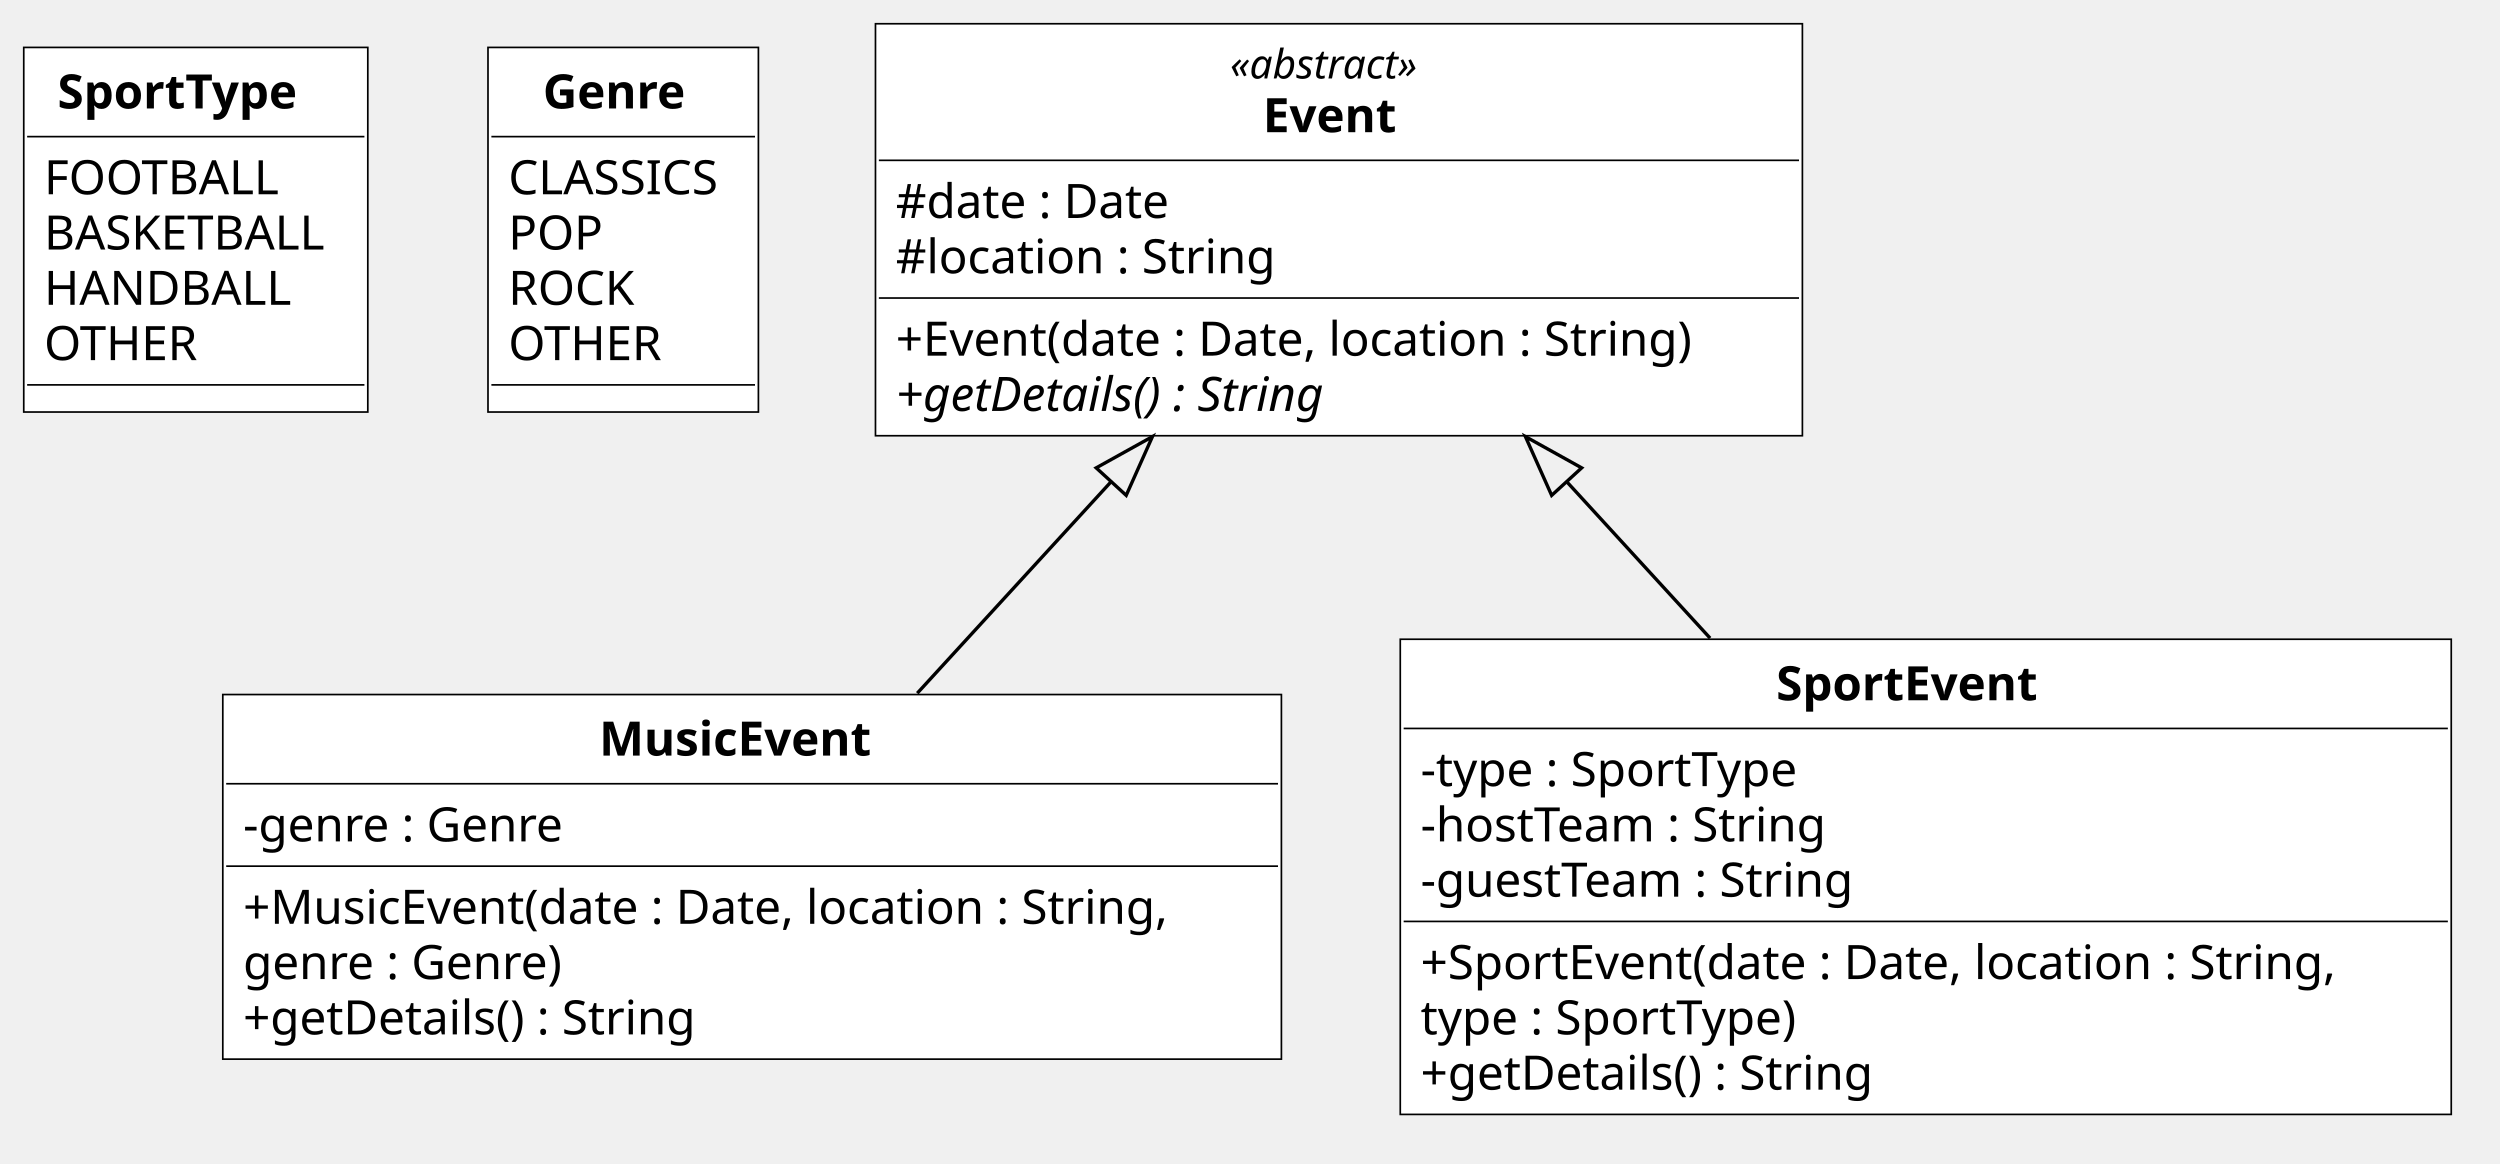
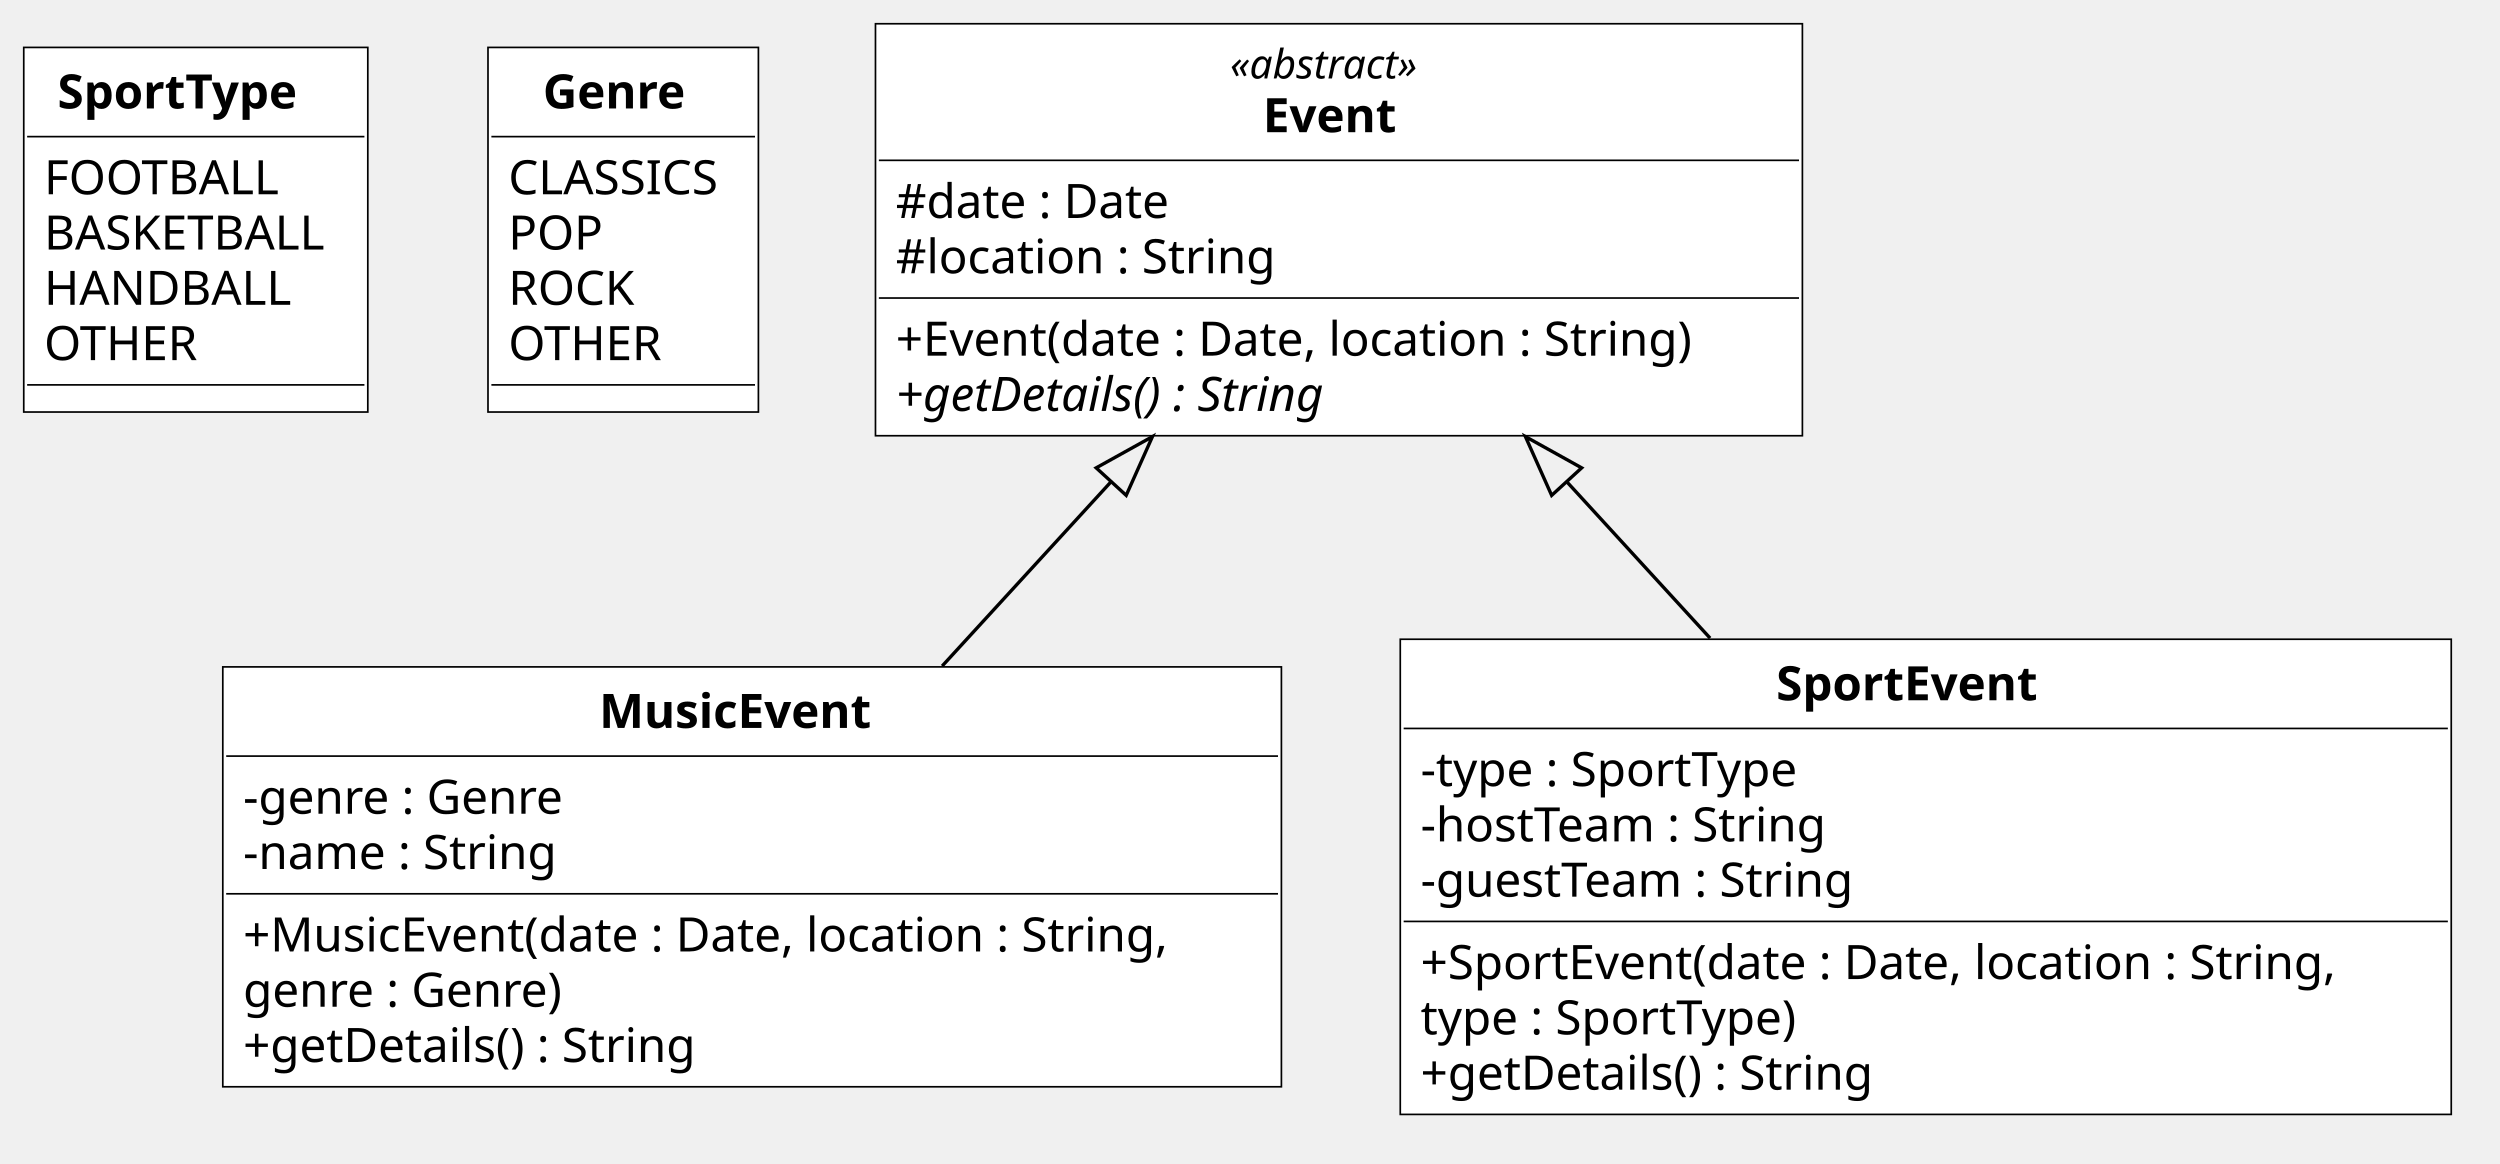
<svg xmlns="http://www.w3.org/2000/svg" contentStyleType="text/css" data-diagram-type="CLASS" height="343px" preserveAspectRatio="none" style="width:737px;height:343px;background:#FFFFFF;" version="1.1" viewBox="0 0 737 343" width="737px" zoomAndPan="magnify">
  <defs />
  <g>
    <g class="entity" data-qualified-name="SportType" data-source-line="13" id="ent0002">
      <rect fill="#FFFFFF" height="107.484" style="stroke:#000000;stroke-width:0.5;" width="101.428" x="7" y="13.98" />
      <text fill="#000000" font-family="sans-serif" font-size="14" font-weight="700" lengthAdjust="spacing" textLength="81.512" x="16.958" y="31.975">SportType</text>
      <line style="stroke:#000000;stroke-width:0.5;" x1="8" x2="107.428" y1="40.277" y2="40.277" />
      <text fill="#000000" font-family="sans-serif" font-size="14" lengthAdjust="spacing" textLength="73.425" x="13" y="57.272">FOOTBALL</text>
      <text fill="#000000" font-family="sans-serif" font-size="14" lengthAdjust="spacing" textLength="89.428" x="13" y="73.569">BASKETBALL</text>
      <text fill="#000000" font-family="sans-serif" font-size="14" lengthAdjust="spacing" textLength="76.139" x="13" y="89.866">HANDBALL</text>
      <text fill="#000000" font-family="sans-serif" font-size="14" lengthAdjust="spacing" textLength="48.672" x="13" y="106.163">OTHER</text>
      <line style="stroke:#000000;stroke-width:0.5;" x1="8" x2="107.428" y1="113.464" y2="113.464" />
    </g>
    <g class="entity" data-qualified-name="Genre" data-source-line="20" id="ent0003">
      <rect fill="#FFFFFF" height="107.484" style="stroke:#000000;stroke-width:0.5;" width="79.717" x="143.86" y="13.98" />
      <text fill="#000000" font-family="sans-serif" font-size="14" font-weight="700" lengthAdjust="spacing" textLength="47.352" x="160.042" y="31.975">Genre</text>
      <line style="stroke:#000000;stroke-width:0.5;" x1="144.86" x2="222.577" y1="40.277" y2="40.277" />
      <text fill="#000000" font-family="sans-serif" font-size="14" lengthAdjust="spacing" textLength="67.717" x="149.86" y="57.272">CLASSICS</text>
      <text fill="#000000" font-family="sans-serif" font-size="14" lengthAdjust="spacing" textLength="27.904" x="149.86" y="73.569">POP</text>
      <text fill="#000000" font-family="sans-serif" font-size="14" lengthAdjust="spacing" textLength="39.703" x="149.86" y="89.866">ROCK</text>
      <text fill="#000000" font-family="sans-serif" font-size="14" lengthAdjust="spacing" textLength="48.672" x="149.86" y="106.163">OTHER</text>
      <line style="stroke:#000000;stroke-width:0.5;" x1="144.86" x2="222.577" y1="113.464" y2="113.464" />
    </g>
    <g class="entity" data-qualified-name="Event" data-source-line="27" id="ent0004">
      <rect fill="#FFFFFF" height="121.453" style="stroke:#000000;stroke-width:0.5;" width="273.256" x="258.09" y="7" />
      <text fill="#000000" font-family="sans-serif" font-size="12" font-style="italic" lengthAdjust="spacing" textLength="64.201" x="362.617" y="23.139">«abstract»</text>
      <text fill="#000000" font-family="sans-serif" font-size="14" font-weight="700" lengthAdjust="spacing" textLength="44.844" x="372.296" y="38.964">Event</text>
      <line style="stroke:#000000;stroke-width:0.5;" x1="259.09" x2="530.346" y1="47.266" y2="47.266" />
      <text fill="#000000" font-family="sans-serif" font-size="14" lengthAdjust="spacing" textLength="90.378" x="264.09" y="64.261">#date : Date</text>
      <text fill="#000000" font-family="sans-serif" font-size="14" lengthAdjust="spacing" textLength="122.678" x="264.09" y="80.558">#location : String</text>
      <line style="stroke:#000000;stroke-width:0.5;" x1="259.09" x2="530.346" y1="87.859" y2="87.859" />
      <text fill="#000000" font-family="sans-serif" font-size="14" lengthAdjust="spacing" textLength="261.256" x="264.09" y="104.855">+Event(date : Date, location : String)</text>
      <text fill="#000000" font-family="sans-serif" font-size="14" font-style="italic" lengthAdjust="spacing" textLength="149.577" x="264.09" y="121.151">+getDetails() : String</text>
    </g>
    <g class="entity" data-qualified-name="MusicEvent" data-source-line="34" id="ent0005">
-       <rect fill="#FFFFFF" height="107.484" style="stroke:#000000;stroke-width:0.5;" width="312.077" x="65.68" y="204.75" />
-       <text fill="#000000" font-family="sans-serif" font-size="14" font-weight="700" lengthAdjust="spacing" textLength="90.173" x="176.632" y="222.745">MusicEvent</text>
-       <line style="stroke:#000000;stroke-width:0.5;" x1="66.68" x2="376.757" y1="231.047" y2="231.047" />
-       <text fill="#000000" font-family="sans-serif" font-size="14" lengthAdjust="spacing" textLength="102.115" x="71.68" y="248.042">-genre : Genre</text>
-       <line style="stroke:#000000;stroke-width:0.5;" x1="66.68" x2="376.757" y1="255.344" y2="255.344" />
-       <text fill="#000000" font-family="sans-serif" font-size="14" lengthAdjust="spacing" textLength="300.077" x="71.68" y="272.339">+MusicEvent(date : Date, location : String,</text>
-       <text fill="#000000" font-family="sans-serif" font-size="14" lengthAdjust="spacing" textLength="102.525" x="71.68" y="288.636">genre : Genre)</text>
-       <text fill="#000000" font-family="sans-serif" font-size="14" lengthAdjust="spacing" textLength="149.577" x="71.68" y="304.933">+getDetails() : String</text>
+       <rect fill="#FFFFFF" height="123.781" style="stroke:#000000;stroke-width:0.5;" width="312.077" x="65.68" y="196.6" />
+       <text fill="#000000" font-family="sans-serif" font-size="14" font-weight="700" lengthAdjust="spacing" textLength="90.173" x="176.632" y="214.595">MusicEvent</text>
+       <line style="stroke:#000000;stroke-width:0.5;" x1="66.68" x2="376.757" y1="222.897" y2="222.897" />
+       <text fill="#000000" font-family="sans-serif" font-size="14" lengthAdjust="spacing" textLength="102.115" x="71.68" y="239.892">-genre : Genre</text>
+       <text fill="#000000" font-family="sans-serif" font-size="14" lengthAdjust="spacing" textLength="100.153" x="71.68" y="256.189">-name : String</text>
+       <line style="stroke:#000000;stroke-width:0.5;" x1="66.68" x2="376.757" y1="263.491" y2="263.491" />
+       <text fill="#000000" font-family="sans-serif" font-size="14" lengthAdjust="spacing" textLength="300.077" x="71.68" y="280.486">+MusicEvent(date : Date, location : String,</text>
+       <text fill="#000000" font-family="sans-serif" font-size="14" lengthAdjust="spacing" textLength="102.525" x="71.68" y="296.783">genre : Genre)</text>
+       <text fill="#000000" font-family="sans-serif" font-size="14" lengthAdjust="spacing" textLength="149.577" x="71.68" y="313.079">+getDetails() : String</text>
    </g>
-     <g class="entity" data-qualified-name="SportEvent" data-source-line="41" id="ent0006">
+     <g class="entity" data-qualified-name="SportEvent" data-source-line="42" id="ent0006">
      <rect fill="#FFFFFF" height="140.078" style="stroke:#000000;stroke-width:0.5;" width="309.828" x="412.8" y="188.45" />
      <text fill="#000000" font-family="sans-serif" font-size="14" font-weight="700" lengthAdjust="spacing" textLength="88.163" x="523.633" y="206.445">SportEvent</text>
      <line style="stroke:#000000;stroke-width:0.5;" x1="413.8" x2="721.628" y1="214.747" y2="214.747" />
      <text fill="#000000" font-family="sans-serif" font-size="14" lengthAdjust="spacing" textLength="121.864" x="418.8" y="231.742">-type : SportType</text>
      <text fill="#000000" font-family="sans-serif" font-size="14" lengthAdjust="spacing" textLength="130.054" x="418.8" y="248.039">-hostTeam : String</text>
      <text fill="#000000" font-family="sans-serif" font-size="14" lengthAdjust="spacing" textLength="138.988" x="418.8" y="264.336">-guestTeam : String</text>
      <line style="stroke:#000000;stroke-width:0.5;" x1="413.8" x2="721.628" y1="271.637" y2="271.637" />
      <text fill="#000000" font-family="sans-serif" font-size="14" lengthAdjust="spacing" textLength="297.828" x="418.8" y="288.633">+SportEvent(date : Date, location : String,</text>
      <text fill="#000000" font-family="sans-serif" font-size="14" lengthAdjust="spacing" textLength="122.274" x="418.8" y="304.93">type : SportType)</text>
      <text fill="#000000" font-family="sans-serif" font-size="14" lengthAdjust="spacing" textLength="149.577" x="418.8" y="321.226">+getDetails() : String</text>
    </g>
-     <g class="link" data-entity-1="ent0004" data-entity-2="ent0005" data-link-type="extension" data-source-line="50" id="lnk7">
-       <path codeLine="50" d="M327.579,141.98 C305.319,166.27 291.99,180.81 270.41,204.36" fill="none" id="Event-backto-MusicEvent" style="stroke:#000000;stroke-width:1;" />
-       <polygon fill="none" points="339.74,128.71,323.155,137.927,332.002,146.034,339.74,128.71" style="stroke:#000000;stroke-width:1;" />
+     <g class="link" data-entity-1="ent0004" data-entity-2="ent0005" data-link-type="extension" data-source-line="51" id="lnk7">
+       <path codeLine="51" d="M327.577,141.979 C307.787,163.569 297.61,174.68 277.74,196.36" fill="none" id="Event-backto-MusicEvent" style="stroke:#000000;stroke-width:1;" />
+       <polygon fill="none" points="339.74,128.71,323.154,137.925,332,146.033,339.74,128.71" style="stroke:#000000;stroke-width:1;" />
    </g>
-     <g class="link" data-entity-1="ent0004" data-entity-2="ent0006" data-link-type="extension" data-source-line="51" id="lnk8">
-       <path codeLine="51" d="M461.851,141.981 C479.161,160.871 486.27,168.63 504.13,188.12" fill="none" id="Event-backto-SportEvent" style="stroke:#000000;stroke-width:1;" />
+     <g class="link" data-entity-1="ent0004" data-entity-2="ent0006" data-link-type="extension" data-source-line="52" id="lnk8">
+       <path codeLine="52" d="M461.851,141.981 C479.161,160.871 486.27,168.63 504.13,188.12" fill="none" id="Event-backto-SportEvent" style="stroke:#000000;stroke-width:1;" />
      <polygon fill="none" points="449.69,128.71,457.427,146.034,466.274,137.927,449.69,128.71" style="stroke:#000000;stroke-width:1;" />
    </g>
  </g>
</svg>
